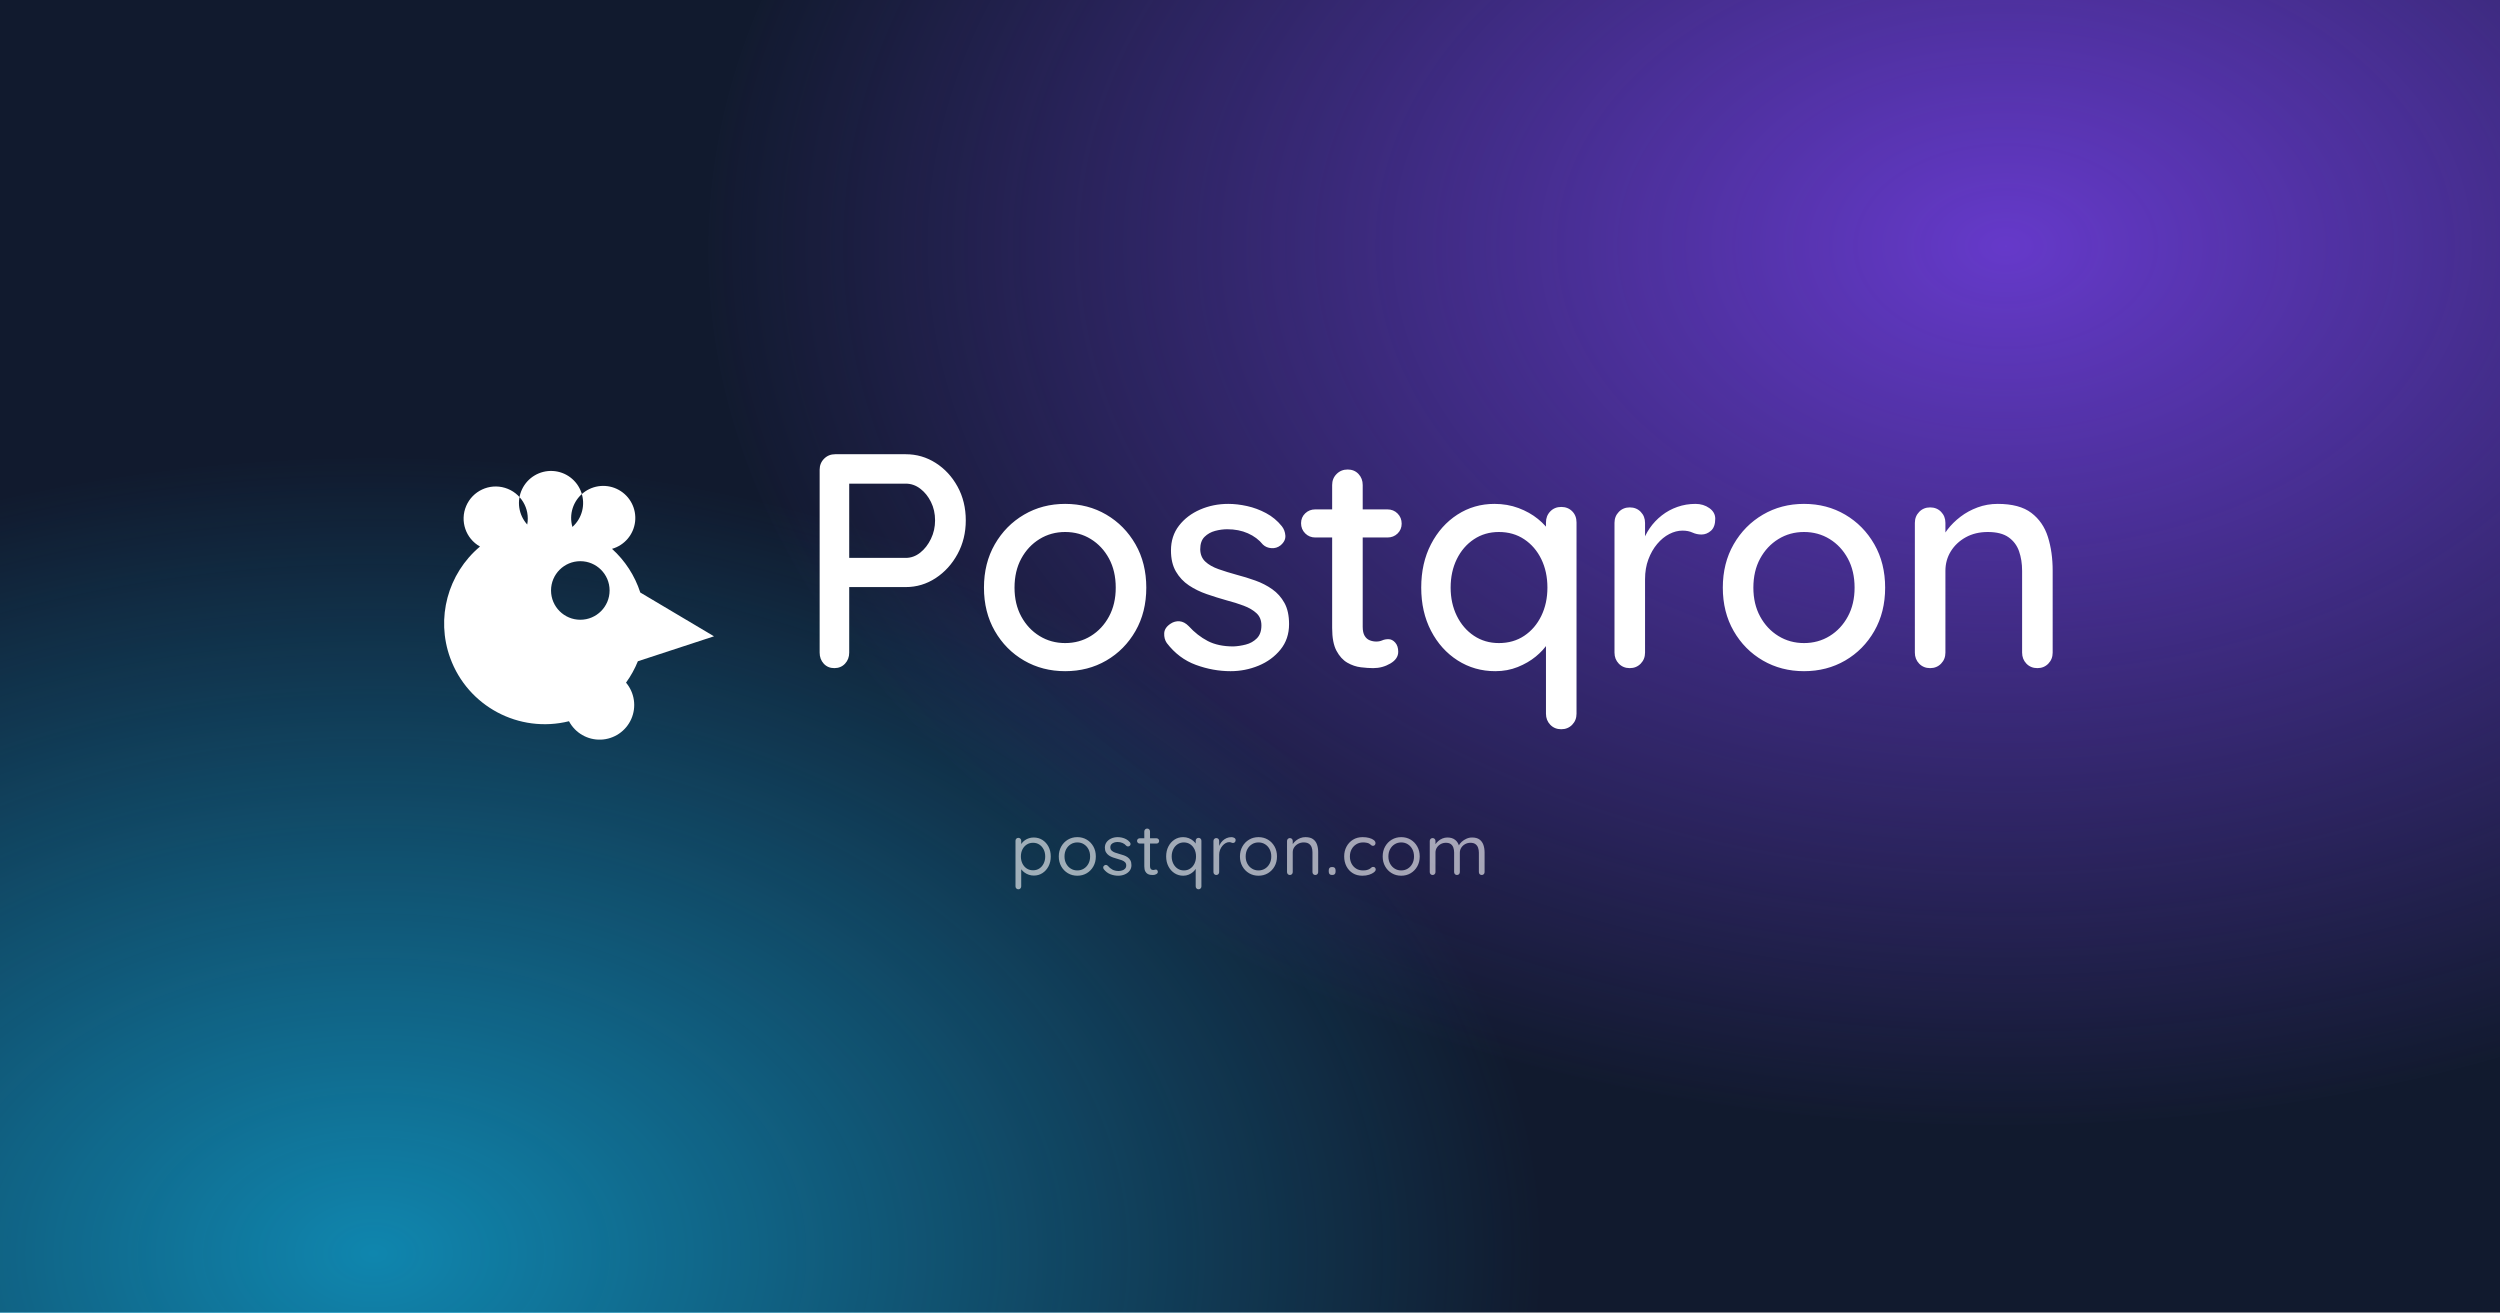
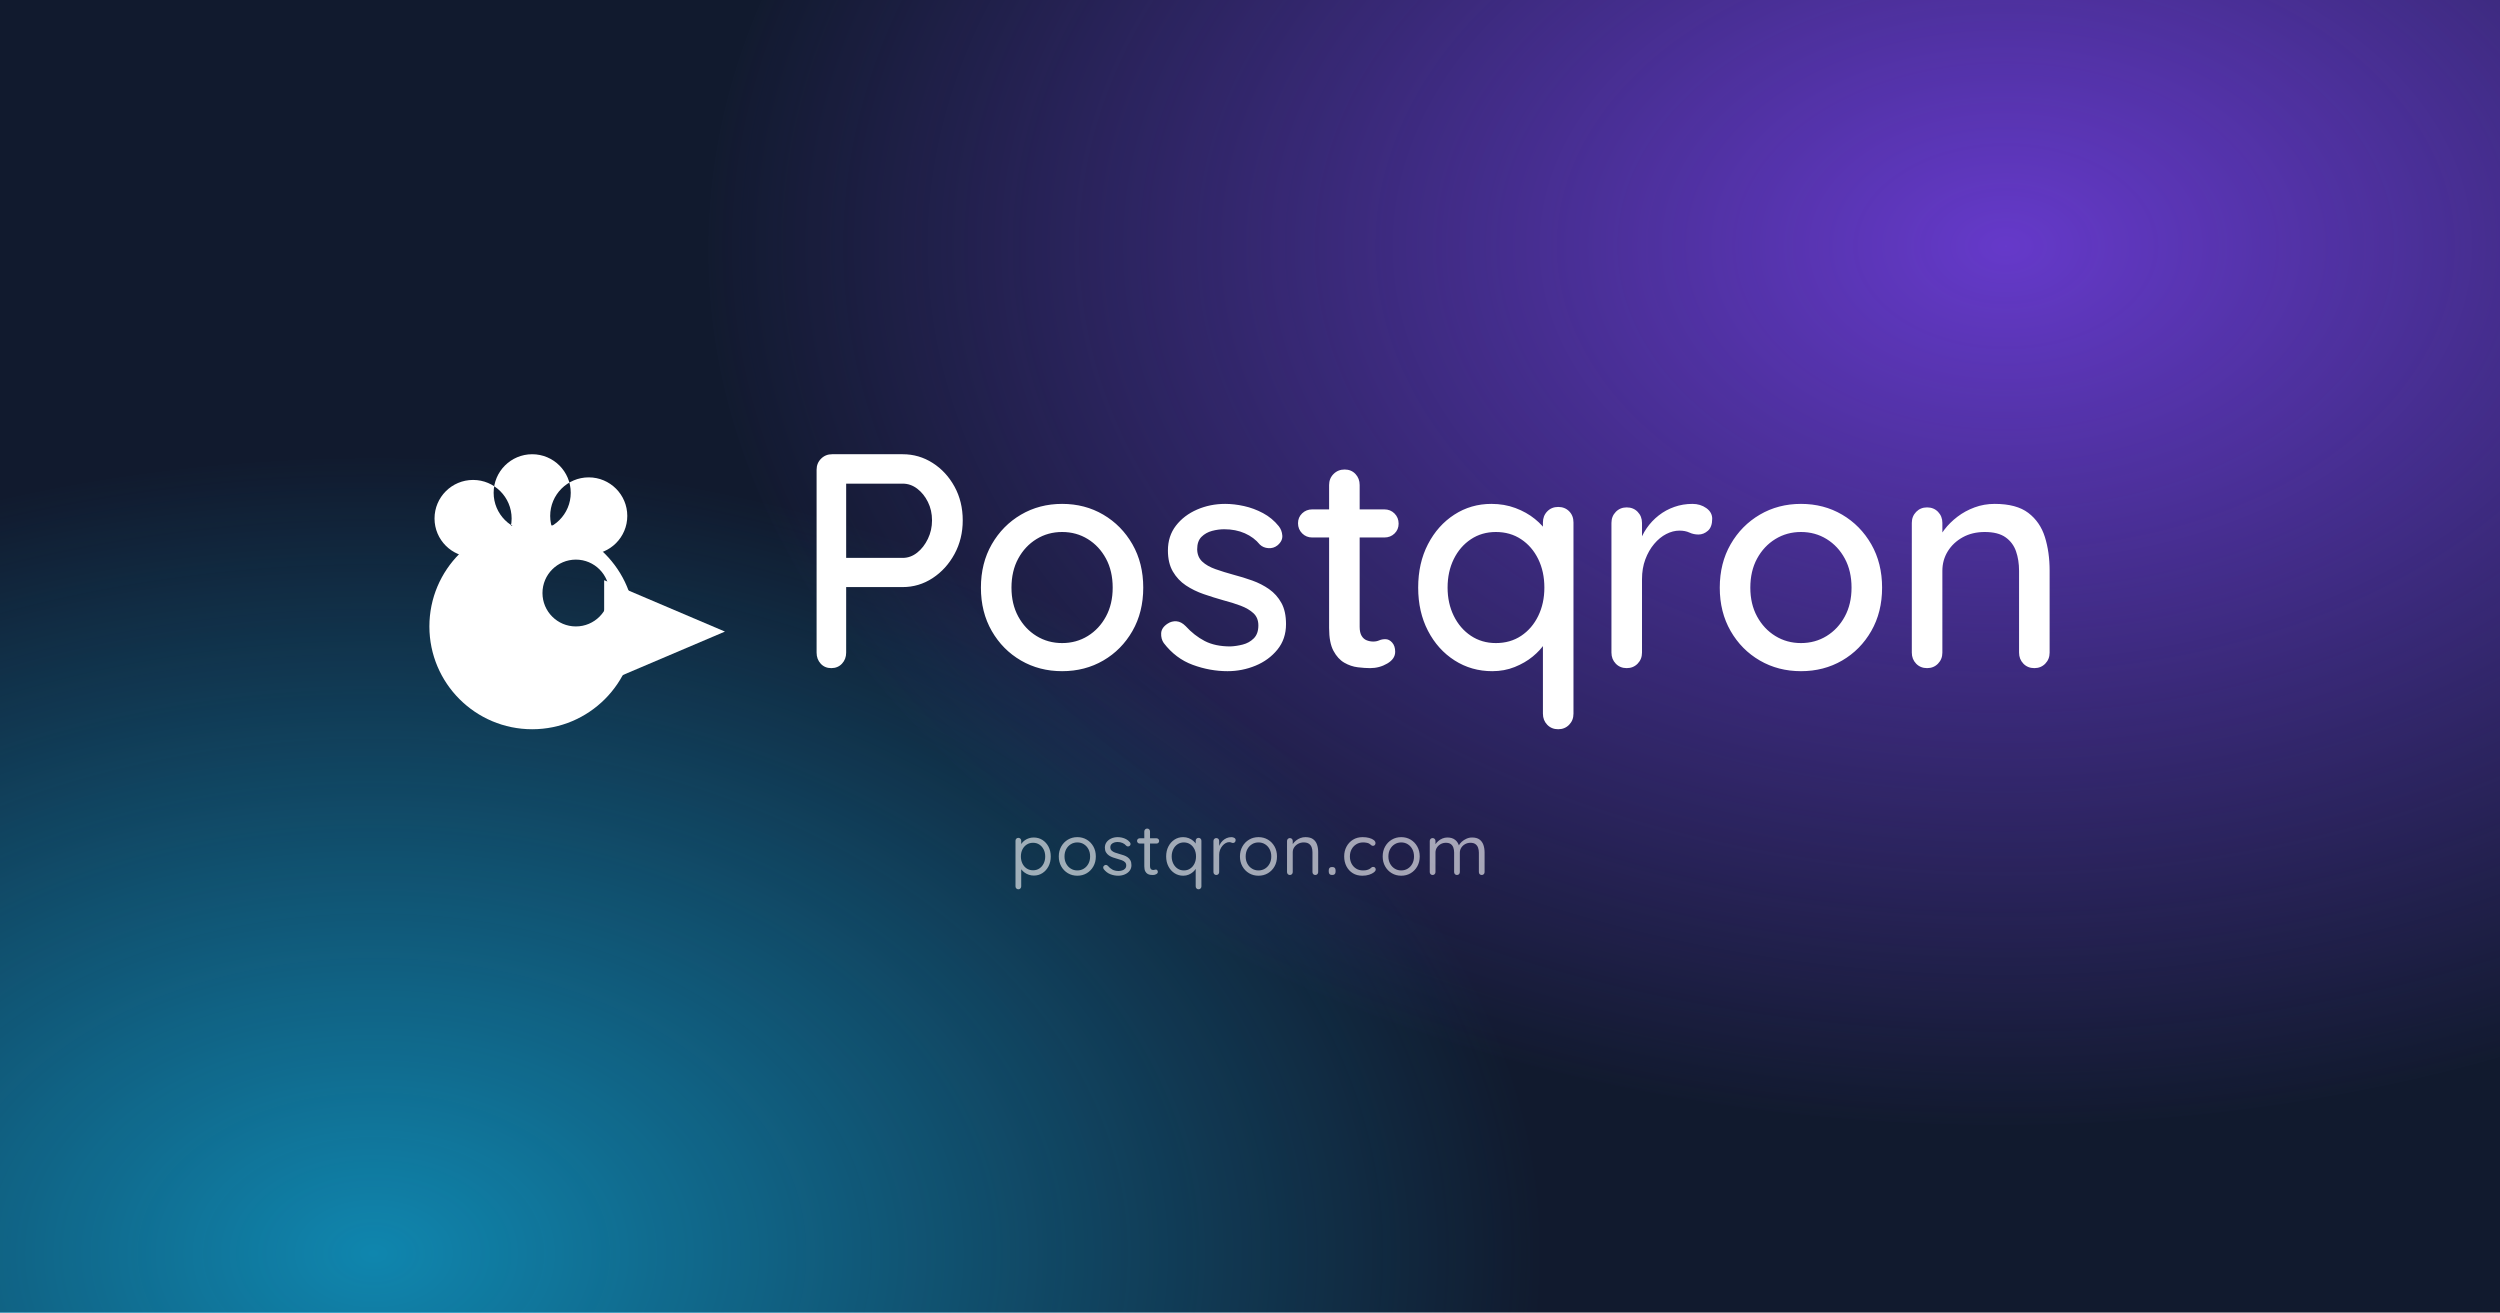
<svg xmlns="http://www.w3.org/2000/svg" viewBox="0 0 1200 630" width="1200" height="630" role="img" aria-label="Postqron">
  <defs>
    <linearGradient id="pq-card" x1="0" y1="1" x2="1" y2="0">
      <stop offset="0" stop-color="#0fb4e5" />
      <stop offset="1" stop-color="#743fe5" />
    </linearGradient>
    <radialGradient id="pq-alone" cx="0.5" cy="0.5" r="0.5">
      <stop offset="0" stop-color="#743fe5" stop-opacity="0.85" />
      <stop offset="1" stop-color="#743fe5" stop-opacity="0" />
    </radialGradient>
    <radialGradient id="pq-alone2" cx="0.5" cy="0.5" r="0.5">
      <stop offset="0" stop-color="#0fb4e5" stop-opacity="0.7" />
      <stop offset="1" stop-color="#0fb4e5" stop-opacity="0" />
    </radialGradient>
  </defs>
  <rect width="1200" height="630" fill="#111a2e" />
  <ellipse cx="960" cy="120" rx="620" ry="420" fill="url(#pq-alone)" />
  <ellipse cx="180" cy="600" rx="560" ry="380" fill="url(#pq-alone2)" />
-   <g transform="translate(204.6 320.7) scale(0.14667)">
-     <g transform="translate(-220.8 -945.8) scale(41.6667)">
-       <path fill="#fff" fill-rule="evenodd" d="M7.18 21.90A7.90 7.90 0 0 1 9.52 13.15A2.52 2.52 0 1 1 13.23 11.42A2.52 2.52 0 1 1 16.78 11.61A2.52 2.52 0 1 1 19.89 13.33A7.90 7.90 0 0 1 22.11 16.76L27.90 20.20L21.92 22.16A7.90 7.90 0 0 1 20.99 23.84A2.72 2.72 0 1 1 16.51 26.87A7.90 7.90 0 0 1 7.18 21.90ZM15.10 16.60A2.30 2.30 0 0 0 19.70 16.60A2.30 2.30 0 0 0 15.10 16.60Z" />
+   <g transform="translate(206.1 320.7) scale(0.14667)">
+     <g transform="translate(-252.3 -935.5) scale(42.0561)">
+       <path fill="#fff" fill-rule="evenodd" d="M6.00 19.00A8.00 8.00 0 0 1 22.00 19.00A8.00 8.00 0 0 1 6.00 19.00ZM14.80 16.40A2.60 2.60 0 0 0 20.00 16.40A2.60 2.60 0 0 0 14.80 16.40Z" />
+       <path fill="#fff" fill-rule="evenodd" d="M6.40 10.60A3.00 3.00 0 0 1 12.40 10.60A3.00 3.00 0 0 1 6.40 10.60ZM11.00 8.60A3.00 3.00 0 0 1 17.00 8.60A3.00 3.00 0 0 1 11.00 8.60ZM15.40 10.40A3.00 3.00 0 0 1 21.40 10.40A3.00 3.00 0 0 1 15.40 10.40Z" />
+       <path fill="#fff" fill-rule="evenodd" d="M19.60 15.40L29.00 19.40L19.60 23.40Z" />
    </g>
-     <g transform="translate(1206.2 0)">
+     <g transform="translate(1186.0 0)">
      <path d="M363 -700Q416.25 -700 461 -671.5Q505.75 -643 532.62 -594Q559.5 -545 559.5 -483.5Q559.5 -423 532.62 -373.5Q505.75 -324 461 -294.62Q416.25 -265.25 363 -265.25H169.5L178 -280.5V-50.75Q178 -29.25 164.38 -14.62Q150.75 0 129.25 0Q108 0 94.62 -14.62Q81.25 -29.25 81.25 -50.75V-649.25Q81.25 -670.75 95.88 -685.38Q110.5 -700 132 -700ZM363 -360.75Q388.75 -360.75 410.38 -377.88Q432 -395 445.5 -423.12Q459 -451.25 459 -483.5Q459 -516.75 445.5 -543.88Q432 -571 410.38 -587.38Q388.75 -603.75 363 -603.75H168.25L178 -618.5V-348L168.75 -360.75ZM1150.25 -263.25Q1150.25 -183.25 1114.88 -121.5Q1079.5 -59.75 1019.5 -24.88Q959.5 10 884.75 10Q810.25 10 750.12 -24.88Q690 -59.75 654.5 -121.5Q619 -183.25 619 -263.25Q619 -343.5 654.5 -405.25Q690 -467 750.12 -502.25Q810.25 -537.5 884.75 -537.5Q959.5 -537.5 1019.5 -502.25Q1079.5 -467 1114.88 -405.25Q1150.25 -343.5 1150.25 -263.25ZM1050.25 -263.25Q1050.25 -317.75 1028.25 -358.5Q1006.25 -399.25 968.75 -422.38Q931.25 -445.5 884.75 -445.5Q838.5 -445.5 800.88 -422.38Q763.25 -399.25 741.12 -358.5Q719 -317.75 719 -263.25Q719 -209.75 741.12 -169Q763.25 -128.25 800.88 -105.12Q838.5 -82 884.75 -82Q931.25 -82 968.75 -105.12Q1006.25 -128.25 1028.25 -169Q1050.25 -209.75 1050.25 -263.25ZM1217.25 -82.25Q1208 -95.75 1208.88 -114.12Q1209.75 -132.5 1230.25 -145.75Q1243.5 -154.5 1259.12 -153.25Q1274.75 -152 1289 -137.5Q1317.25 -106.5 1351.38 -88.75Q1385.5 -71 1435.25 -71Q1454.75 -71.75 1475.88 -77.12Q1497 -82.5 1512 -97.38Q1527 -112.25 1527 -139.75Q1527 -164.75 1511 -179.62Q1495 -194.5 1469.12 -204.25Q1443.25 -214 1412.5 -222Q1380.5 -231 1348.25 -242.12Q1316 -253.25 1289.75 -270.75Q1263.5 -288.25 1247.25 -316Q1231 -343.75 1231 -385Q1231 -432.25 1257.25 -466.25Q1283.5 -500.25 1326.38 -518.88Q1369.25 -537.5 1418.5 -537.5Q1447.75 -537.5 1480 -530.38Q1512.25 -523.25 1542.25 -507.25Q1572.25 -491.25 1593.75 -464.5Q1604 -451.75 1605.38 -433.88Q1606.75 -416 1589.25 -401.5Q1576.5 -391.5 1559.75 -392.62Q1543 -393.75 1532 -404.25Q1512.75 -428 1482.75 -441.25Q1452.75 -454.5 1415.25 -454.5Q1395.75 -454.5 1375.5 -449.12Q1355.25 -443.75 1341 -429.75Q1326.75 -415.75 1326.75 -388.75Q1327.25 -363.75 1343.38 -348.62Q1359.5 -333.5 1386.75 -323.88Q1414 -314.25 1446 -305.5Q1476.75 -297.5 1507.12 -286.62Q1537.5 -275.75 1562.38 -258.25Q1587.25 -240.75 1602.38 -213.38Q1617.5 -186 1617.5 -144Q1617.5 -95.25 1589.38 -60.62Q1561.25 -26 1517.62 -8Q1474 10 1426 10Q1368.75 10 1312.5 -10.62Q1256.25 -31.25 1217.25 -82.25ZM1703.5 -519.5H1939.25Q1959.25 -519.5 1972.62 -506Q1986 -492.5 1986 -472.75Q1986 -453.5 1972.62 -440.5Q1959.25 -427.5 1939.25 -427.5H1703.5Q1683.75 -427.5 1670.25 -441Q1656.75 -454.5 1656.75 -474.25Q1656.75 -493.5 1670.25 -506.5Q1683.75 -519.5 1703.5 -519.5ZM1809.25 -650Q1831 -650 1844.75 -635.38Q1858.5 -620.75 1858.5 -599.25V-135.25Q1858.5 -116.5 1864.75 -105.88Q1871 -95.25 1881.38 -91.12Q1891.75 -87 1903 -87Q1913.75 -87 1922.5 -90.88Q1931.25 -94.75 1942.75 -94.75Q1955 -94.75 1964.88 -83.62Q1974.75 -72.5 1974.75 -53.5Q1974.75 -30.25 1949 -15.12Q1923.25 0 1892.75 0Q1875.5 0 1852.5 -2.75Q1829.5 -5.5 1808.25 -17.75Q1787 -30 1772.75 -56.62Q1758.5 -83.25 1758.5 -131V-599.25Q1758.5 -620.75 1773.12 -635.38Q1787.75 -650 1809.25 -650ZM2508.25 -527.5Q2530 -527.5 2544.12 -513.25Q2558.25 -499 2558.25 -476.75V149.25Q2558.25 170.75 2544 185.38Q2529.75 200 2508.25 200Q2486.5 200 2472.38 185.38Q2458.25 170.75 2458.25 149.25V-123L2478.75 -121.75Q2478.75 -103.5 2464.38 -81Q2450 -58.5 2424.88 -37.88Q2399.75 -17.25 2365.88 -3.62Q2332 10 2292.5 10Q2224.25 10 2169.12 -25.25Q2114 -60.5 2082 -122.25Q2050 -184 2050 -263.5Q2050 -343.75 2082 -405.5Q2114 -467.25 2168.38 -502.38Q2222.75 -537.5 2289.5 -537.5Q2332 -537.5 2368.38 -523.88Q2404.75 -510.25 2431.88 -488.25Q2459 -466.25 2474.12 -441.5Q2489.25 -416.75 2489.25 -395.25L2458.25 -391.75V-476.75Q2458.25 -498.25 2472.38 -512.88Q2486.5 -527.5 2508.25 -527.5ZM2304.25 -82Q2351.5 -82 2387.12 -105.75Q2422.75 -129.5 2442.88 -170.75Q2463 -212 2463 -263.5Q2463 -315.75 2442.88 -356.88Q2422.75 -398 2387 -421.75Q2351.25 -445.5 2304.25 -445.5Q2258.25 -445.5 2222.5 -421.75Q2186.75 -398 2166.5 -356.88Q2146.25 -315.75 2146.25 -263.5Q2146.25 -212.25 2166.5 -171Q2186.75 -129.75 2222.5 -105.88Q2258.25 -82 2304.25 -82ZM2732.5 0Q2710.75 0 2696.62 -14.62Q2682.5 -29.25 2682.5 -50.75V-475.25Q2682.5 -496.75 2696.75 -511.38Q2711 -526 2732.5 -526Q2754.25 -526 2768.38 -511.38Q2782.5 -496.75 2782.5 -475.25V-362.5L2773 -406.25Q2781.25 -434 2797.75 -457.88Q2814.25 -481.75 2837.25 -499.75Q2860.25 -517.75 2888.38 -527.62Q2916.5 -537.5 2947.5 -537.5Q2973.5 -537.5 2992.88 -523.75Q3012.25 -510 3012.25 -489Q3012.25 -462 2998.25 -449.62Q2984.25 -437.25 2967.25 -437.25Q2951.5 -437.25 2937.75 -443.62Q2924 -450 2905 -450Q2883.5 -450 2861.88 -438.88Q2840.25 -427.75 2822.25 -406.38Q2804.25 -385 2793.38 -355.88Q2782.5 -326.75 2782.5 -291V-50.75Q2782.5 -29.25 2768.25 -14.62Q2754 0 2732.5 0ZM3568.25 -263.25Q3568.25 -183.25 3532.88 -121.5Q3497.5 -59.75 3437.5 -24.88Q3377.5 10 3302.75 10Q3228.25 10 3168.12 -24.88Q3108 -59.75 3072.5 -121.5Q3037 -183.25 3037 -263.25Q3037 -343.5 3072.5 -405.25Q3108 -467 3168.12 -502.25Q3228.25 -537.5 3302.75 -537.5Q3377.5 -537.5 3437.5 -502.25Q3497.5 -467 3532.88 -405.25Q3568.25 -343.5 3568.25 -263.25ZM3468.25 -263.25Q3468.25 -317.75 3446.25 -358.5Q3424.25 -399.25 3386.75 -422.38Q3349.25 -445.5 3302.75 -445.5Q3256.5 -445.5 3218.88 -422.38Q3181.25 -399.25 3159.12 -358.5Q3137 -317.75 3137 -263.25Q3137 -209.75 3159.12 -169Q3181.25 -128.25 3218.88 -105.12Q3256.5 -82 3302.75 -82Q3349.25 -82 3386.75 -105.12Q3424.25 -128.25 3446.25 -169Q3468.25 -209.75 3468.25 -263.25ZM3936.75 -537.5Q4008 -537.5 4046.75 -508Q4085.5 -478.5 4101 -429.12Q4116.5 -379.75 4116.5 -319.25V-50.75Q4116.5 -29.25 4102.25 -14.62Q4088 0 4066.5 0Q4044.75 0 4030.62 -14.62Q4016.5 -29.25 4016.5 -50.75V-318.25Q4016.5 -353.75 4006.5 -382.38Q3996.5 -411 3972.12 -428.25Q3947.75 -445.5 3904.25 -445.5Q3863.25 -445.5 3832.12 -428.25Q3801 -411 3783.25 -382.38Q3765.5 -353.75 3765.5 -318.25V-50.75Q3765.5 -29.25 3751.25 -14.62Q3737 0 3715.5 0Q3693.75 0 3679.62 -14.62Q3665.5 -29.25 3665.5 -50.75V-475.25Q3665.5 -496.75 3679.75 -511.38Q3694 -526 3715.5 -526Q3737.25 -526 3751.38 -511.38Q3765.5 -496.75 3765.5 -475.25V-418.5L3748 -408.75Q3754.75 -430.5 3772.25 -453.38Q3789.75 -476.25 3814.75 -495.38Q3839.75 -514.5 3870.88 -526Q3902 -537.5 3936.75 -537.5Z" fill="#fff" />
    </g>
  </g>
  <g transform="translate(484.9 420.0) scale(0.03429)" opacity="0.6">
    <path d="M328.5 -525Q397 -525 450.75 -490.75Q504.5 -456.5 536 -396.75Q567.5 -337 567.5 -259Q567.5 -181.5 536 -121.25Q504.5 -61 451 -26.5Q397.5 8 330.5 8Q294 8 261.25 -3.25Q228.5 -14.5 202.25 -33.25Q176 -52 158 -75.25Q140 -98.5 132 -122L154 -135.5V159.5Q154 176.5 142.75 188.25Q131.5 200 114 200Q97 200 85.5 188.5Q74 177 74 159.5V-479.5Q74 -496.5 85.25 -508.25Q96.5 -520 114 -520Q131.5 -520 142.75 -508.25Q154 -496.5 154 -479.5V-391L139 -399Q146 -424 163.5 -446.75Q181 -469.5 206.5 -487.25Q232 -505 263.25 -515Q294.5 -525 328.5 -525ZM320 -451Q269.5 -451 231.25 -426Q193 -401 171.25 -358Q149.5 -315 149.5 -259Q149.5 -204 171.25 -160Q193 -116 231.25 -91Q269.5 -66 320 -66Q370 -66 408 -91Q446 -116 468 -160Q490 -204 490 -259Q490 -314.5 468 -357.75Q446 -401 408 -426Q370 -451 320 -451ZM1198.5 -259.5Q1198.5 -181.5 1164.25 -120.5Q1130 -59.5 1071.5 -24.75Q1013 10 939.5 10Q866.5 10 807.75 -24.75Q749 -59.5 714.5 -120.5Q680 -181.5 680 -259.5Q680 -338 714.5 -399Q749 -460 807.75 -495Q866.5 -530 939.5 -530Q1013 -530 1071.5 -495Q1130 -460 1164.25 -399Q1198.5 -338 1198.5 -259.5ZM1118.5 -259.5Q1118.5 -317.5 1095 -361.5Q1071.5 -405.5 1031 -430.75Q990.5 -456 939.5 -456Q889 -456 848.25 -430.75Q807.5 -405.5 783.75 -361.5Q760 -317.5 760 -259.5Q760 -202.5 783.75 -158.5Q807.5 -114.5 848.25 -89.25Q889 -64 939.5 -64Q990.5 -64 1031 -89.25Q1071.5 -114.5 1095 -158.5Q1118.5 -202.5 1118.5 -259.5ZM1309.5 -81.5Q1301 -94.5 1301.75 -109.25Q1302.5 -124 1318.5 -134.5Q1329 -142 1342.25 -141Q1355.5 -140 1367 -128Q1394.5 -95 1430.75 -75.5Q1467 -56 1518.5 -56Q1542.5 -56.5 1566.75 -63.75Q1591 -71 1607.5 -88.25Q1624 -105.5 1624 -134.5Q1624 -162.5 1607 -179.25Q1590 -196 1562.75 -206.5Q1535.5 -217 1504 -225Q1471 -234 1439 -245.25Q1407 -256.5 1381.5 -274Q1356 -291.5 1340.5 -318Q1325 -344.5 1325 -383Q1325 -427.5 1349.5 -460.5Q1374 -493.5 1415.25 -511.75Q1456.5 -530 1506 -530Q1533.5 -530 1564 -523.25Q1594.5 -516.5 1623.5 -501Q1652.5 -485.5 1674.5 -459Q1684 -448.5 1684.75 -433.75Q1685.5 -419 1671.5 -407Q1661 -399 1647.5 -399.75Q1634 -400.5 1625 -409.5Q1603.5 -435 1572 -448.5Q1540.5 -462 1502.5 -462Q1478.5 -462 1455.5 -454.75Q1432.5 -447.5 1417 -431Q1401.5 -414.5 1401.5 -385.5Q1402.5 -358.5 1419.75 -341.75Q1437 -325 1466 -314.25Q1495 -303.5 1530 -294Q1561.5 -286 1591.25 -275.25Q1621 -264.5 1644.75 -247.5Q1668.5 -230.5 1682.75 -204.25Q1697 -178 1697 -138Q1697 -91.5 1670.75 -58.25Q1644.5 -25 1602.25 -7.5Q1560 10 1511 10Q1455.5 10 1402 -10.75Q1348.5 -31.5 1309.5 -81.5ZM1813 -514H2047.5Q2063.5 -514 2074.25 -503Q2085 -492 2085 -476.5Q2085 -461 2074.25 -450.5Q2063.5 -440 2047.5 -440H1813Q1797.5 -440 1786.5 -451Q1775.5 -462 1775.5 -477.5Q1775.5 -493 1786.5 -503.5Q1797.5 -514 1813 -514ZM1917.5 -650Q1935 -650 1946 -638.25Q1957 -626.5 1957 -609.5V-126.5Q1957 -103 1964 -90.75Q1971 -78.5 1982.25 -74.25Q1993.5 -70 2005 -70Q2014.5 -70 2022 -73.25Q2029.5 -76.5 2039.5 -76.5Q2050 -76.5 2058.25 -67.25Q2066.5 -58 2066.5 -43Q2066.5 -24.5 2045.5 -12.25Q2024.5 0 1998.5 0Q1985 0 1964.5 -2Q1944 -4 1924 -15Q1904 -26 1890.5 -51.25Q1877 -76.5 1877 -123V-609.5Q1877 -626.5 1888.75 -638.25Q1900.5 -650 1917.5 -650ZM2636.5 -520Q2654 -520 2665.25 -508.5Q2676.5 -497 2676.5 -479.5V159.5Q2676.5 176.5 2665 188.25Q2653.5 200 2636.5 200Q2619 200 2607.75 188.25Q2596.5 176.5 2596.5 159.5V-136L2615.5 -142.5Q2615.5 -119 2600.75 -92.5Q2586 -66 2559.75 -42.75Q2533.5 -19.5 2498.25 -4.75Q2463 10 2422 10Q2354.5 10 2300.25 -25Q2246 -60 2214.5 -121Q2183 -182 2183 -260Q2183 -338.5 2214.5 -399.5Q2246 -460.5 2299.75 -495.25Q2353.5 -530 2420 -530Q2462 -530 2498.75 -515.75Q2535.5 -501.5 2563.25 -477.5Q2591 -453.5 2606.75 -424.5Q2622.5 -395.5 2622.5 -366.5L2596.5 -372.5V-479.5Q2596.5 -496.5 2607.75 -508.25Q2619 -520 2636.5 -520ZM2430.5 -64Q2481 -64 2519.25 -89.5Q2557.5 -115 2579.25 -159.5Q2601 -204 2601 -260Q2601 -316.5 2579.25 -360.75Q2557.5 -405 2519 -430.5Q2480.5 -456 2430.5 -456Q2381.5 -456 2343 -430.5Q2304.5 -405 2282.5 -360.75Q2260.5 -316.5 2260.5 -260Q2260.5 -204.5 2282.5 -160Q2304.5 -115.5 2343 -89.75Q2381.5 -64 2430.5 -64ZM2885 0Q2867.5 0 2856.25 -11.75Q2845 -23.5 2845 -40.5V-476.5Q2845 -493.5 2856.5 -505.25Q2868 -517 2885 -517Q2902.5 -517 2913.75 -505.25Q2925 -493.5 2925 -476.5V-345L2913 -365.5Q2918.5 -397 2934 -426.25Q2949.5 -455.5 2973.5 -479Q2997.5 -502.5 3028.75 -516.25Q3060 -530 3097 -530Q3119 -530 3137.25 -519.5Q3155.5 -509 3155.5 -490Q3155.5 -469 3144.5 -458.75Q3133.5 -448.5 3119.5 -448.5Q3107 -448.5 3095 -454.25Q3083 -460 3065 -460Q3040 -460 3015.25 -446.25Q2990.5 -432.5 2970 -407.75Q2949.5 -383 2937.25 -351.25Q2925 -319.5 2925 -284V-40.5Q2925 -23.5 2913.5 -11.75Q2902 0 2885 0ZM3734.5 -259.5Q3734.5 -181.5 3700.25 -120.5Q3666 -59.5 3607.5 -24.75Q3549 10 3475.5 10Q3402.5 10 3343.75 -24.75Q3285 -59.5 3250.5 -120.5Q3216 -181.5 3216 -259.5Q3216 -338 3250.5 -399Q3285 -460 3343.75 -495Q3402.5 -530 3475.5 -530Q3549 -530 3607.5 -495Q3666 -460 3700.25 -399Q3734.5 -338 3734.5 -259.5ZM3654.5 -259.5Q3654.5 -317.5 3631 -361.5Q3607.5 -405.5 3567 -430.75Q3526.5 -456 3475.5 -456Q3425 -456 3384.25 -430.75Q3343.5 -405.5 3319.75 -361.5Q3296 -317.5 3296 -259.5Q3296 -202.5 3319.75 -158.5Q3343.5 -114.5 3384.25 -89.25Q3425 -64 3475.5 -64Q3526.5 -64 3567 -89.25Q3607.5 -114.5 3631 -158.5Q3654.5 -202.5 3654.5 -259.5ZM4131.5 -530Q4200 -530 4239 -502Q4278 -474 4294.5 -426.75Q4311 -379.5 4311 -321.5V-40.5Q4311 -23.5 4299.5 -11.75Q4288 0 4271 0Q4253.5 0 4242.25 -11.75Q4231 -23.5 4231 -40.5V-319.5Q4231 -357.5 4219.5 -388.25Q4208 -419 4181.25 -437.5Q4154.5 -456 4108.5 -456Q4066.5 -456 4031.75 -437.5Q3997 -419 3976 -388.25Q3955 -357.5 3955 -319.5V-40.5Q3955 -23.5 3943.5 -11.75Q3932 0 3915 0Q3897.5 0 3886.25 -11.75Q3875 -23.5 3875 -40.5V-476.5Q3875 -493.5 3886.5 -505.25Q3898 -517 3915 -517Q3932.5 -517 3943.75 -505.25Q3955 -493.5 3955 -476.5V-406L3935 -383.5Q3939.5 -410 3957.5 -436.25Q3975.5 -462.5 4002.5 -483.75Q4029.5 -505 4062.75 -517.5Q4096 -530 4131.5 -530ZM4502.5 -0.5Q4481.5 -0.5 4470.25 -12.75Q4459 -25 4459 -46V-66Q4459 -87.5 4470.25 -99.5Q4481.5 -111.5 4502.5 -111.5H4511Q4532.5 -111.5 4543.5 -99.5Q4554.5 -87.5 4554.5 -66V-46Q4554.5 -25 4543.5 -12.75Q4532.5 -0.5 4511 -0.5ZM4932.5 -530Q4983.5 -530 5024.5 -519Q5065.5 -508 5089.5 -489Q5113.5 -470 5113.5 -446Q5113.5 -432.5 5104.75 -420.5Q5096 -408.5 5080.5 -408.5Q5067 -408.5 5058.5 -413.75Q5050 -419 5042.5 -426.75Q5035 -434.5 5022 -441Q5010 -447.5 4987 -451.75Q4964 -456 4940.5 -456Q4886 -456 4844.25 -430Q4802.5 -404 4778.75 -360Q4755 -316 4755 -260Q4755 -204 4778 -159.75Q4801 -115.5 4842 -89.75Q4883 -64 4937 -64Q4972 -64 4992.75 -69.75Q5013.5 -75.5 5028 -83.5Q5045.5 -93.5 5055 -103.5Q5064.5 -113.5 5081 -113.5Q5098 -113.5 5107.25 -102.75Q5116.5 -92 5116.5 -76Q5116.5 -57.5 5091.5 -37.5Q5066.5 -17.5 5024 -3.75Q4981.5 10 4928 10Q4852 10 4795 -25.5Q4738 -61 4706.5 -122.25Q4675 -183.5 4675 -260Q4675 -336 4707.5 -397Q4740 -458 4798 -494Q4856 -530 4932.5 -530ZM5732.5 -259.5Q5732.5 -181.5 5698.25 -120.5Q5664 -59.5 5605.5 -24.75Q5547 10 5473.5 10Q5400.5 10 5341.75 -24.75Q5283 -59.5 5248.5 -120.5Q5214 -181.5 5214 -259.5Q5214 -338 5248.5 -399Q5283 -460 5341.75 -495Q5400.5 -530 5473.5 -530Q5547 -530 5605.5 -495Q5664 -460 5698.25 -399Q5732.5 -338 5732.5 -259.5ZM5652.5 -259.5Q5652.5 -317.5 5629 -361.5Q5605.5 -405.5 5565 -430.75Q5524.5 -456 5473.5 -456Q5423 -456 5382.25 -430.75Q5341.5 -405.5 5317.75 -361.5Q5294 -317.5 5294 -259.5Q5294 -202.5 5317.75 -158.5Q5341.5 -114.5 5382.25 -89.25Q5423 -64 5473.5 -64Q5524.5 -64 5565 -89.25Q5605.5 -114.5 5629 -158.5Q5652.5 -202.5 5652.5 -259.5ZM6120 -525Q6188 -525 6230.25 -490.5Q6272.5 -456 6287 -393H6272L6278.5 -410.5Q6291 -438.5 6319.75 -464.75Q6348.5 -491 6386.5 -508Q6424.5 -525 6465.5 -525Q6531.5 -525 6569.75 -496.5Q6608 -468 6624.25 -420.5Q6640.5 -373 6640.5 -314V-40.5Q6640.5 -23.5 6629.25 -11.75Q6618 0 6600.5 0Q6583 0 6571.75 -11.75Q6560.5 -23.5 6560.5 -40.5V-312Q6560.5 -350.5 6549.25 -382Q6538 -413.5 6512.25 -432.25Q6486.5 -451 6442.5 -451Q6402 -451 6368 -432.25Q6334 -413.5 6314 -382Q6294 -350.5 6294 -312V-40.5Q6294 -23.5 6282.75 -11.75Q6271.5 0 6254 0Q6236.5 0 6225.25 -11.75Q6214 -23.5 6214 -40.5V-314.5Q6214 -352.5 6203.25 -383.25Q6192.5 -414 6167.5 -432.5Q6142.5 -451 6099 -451Q6059 -451 6025.75 -432.5Q5992.5 -414 5972.75 -383.25Q5953 -352.5 5953 -314.5V-40.5Q5953 -23.5 5941.5 -11.75Q5930 0 5913 0Q5895.5 0 5884.25 -11.75Q5873 -23.5 5873 -40.5V-476.5Q5873 -493.5 5884.5 -505.25Q5896 -517 5913 -517Q5930.5 -517 5941.75 -505.25Q5953 -493.5 5953 -476.5V-400.5L5930.5 -376.5Q5935 -402.5 5951.5 -428.75Q5968 -455 5993.75 -476.75Q6019.5 -498.5 6051.75 -511.75Q6084 -525 6120 -525Z" fill="#fff" />
  </g>
</svg>
